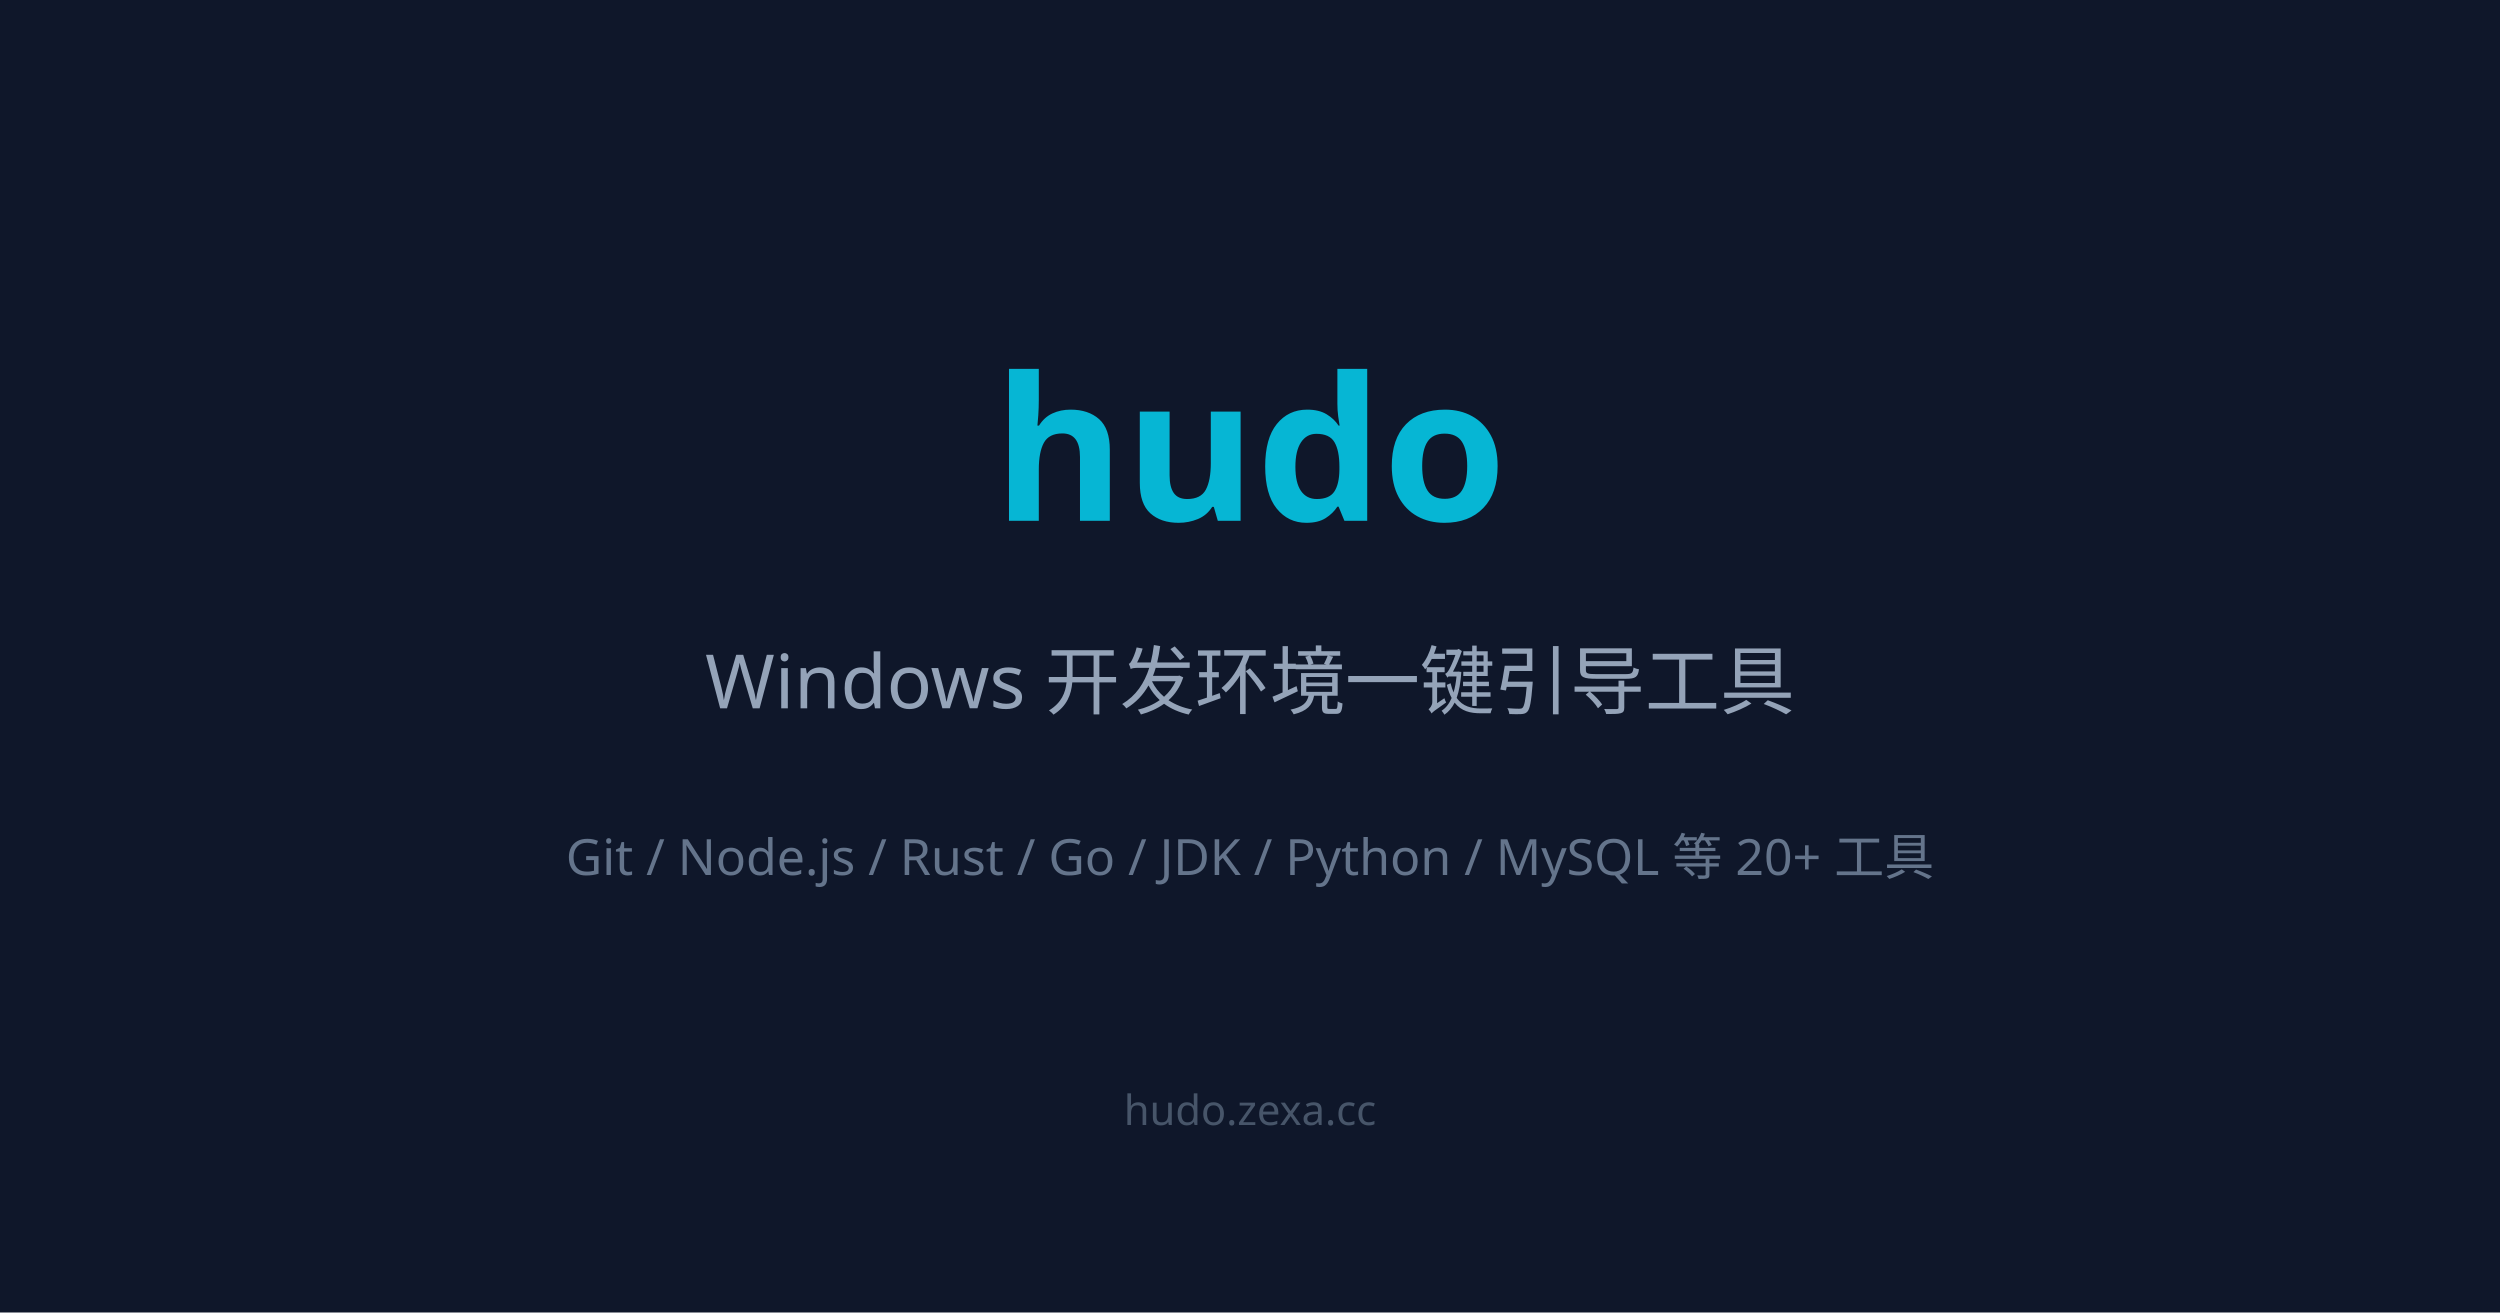
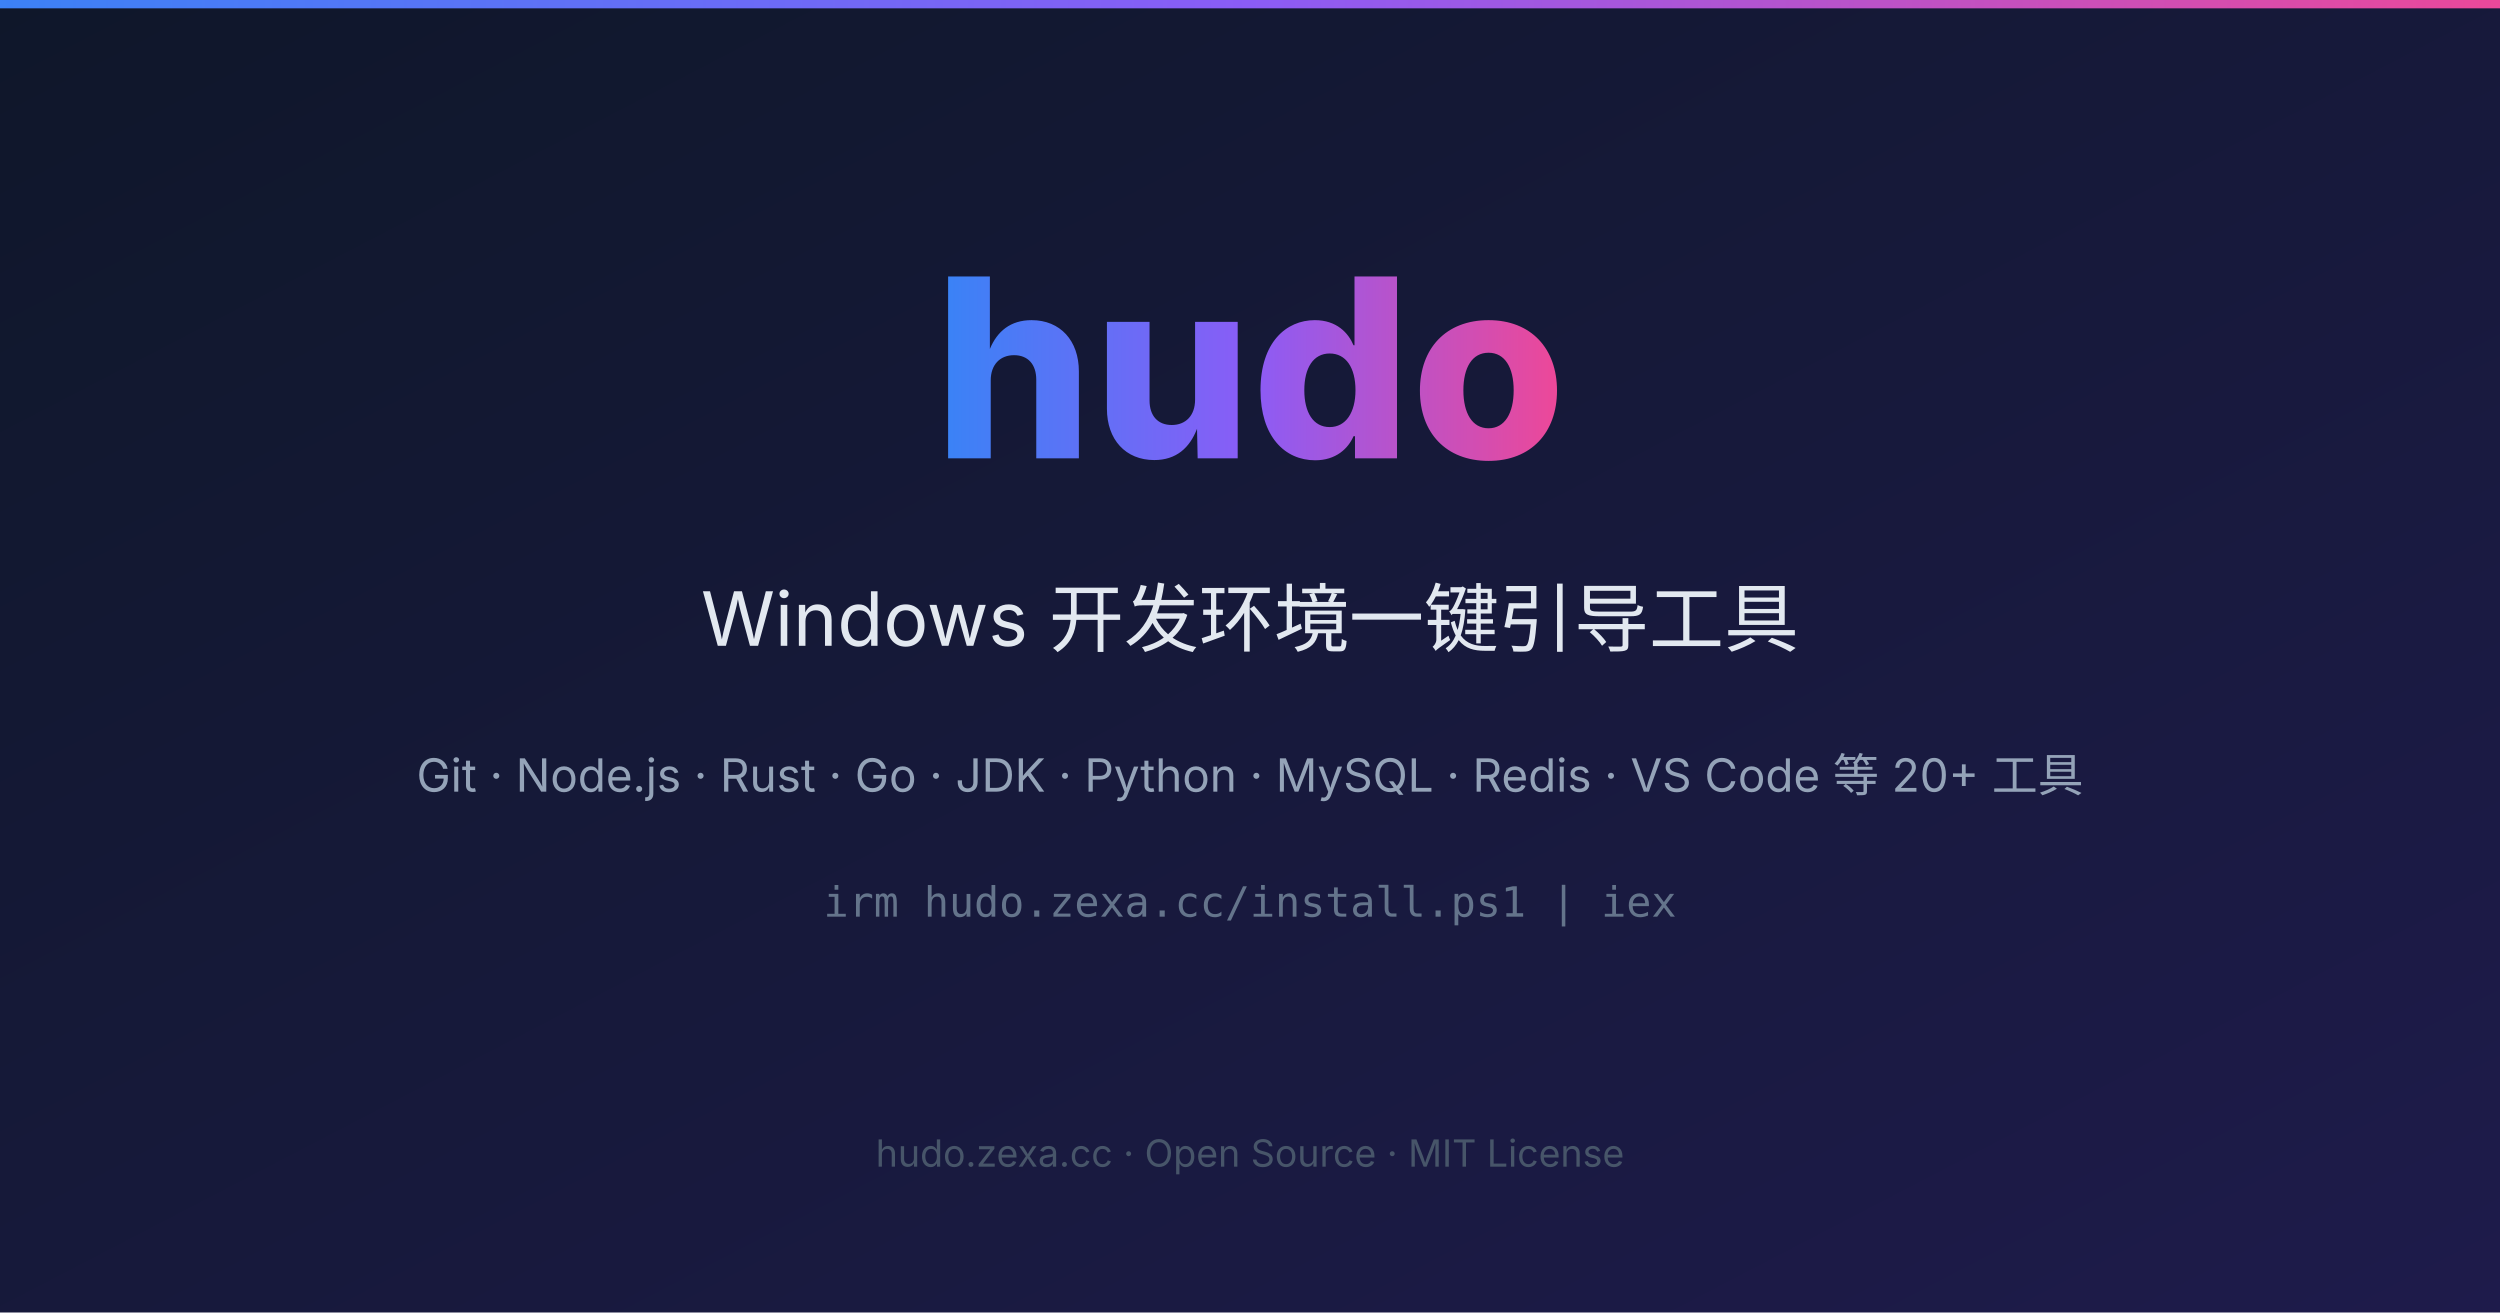
<svg xmlns="http://www.w3.org/2000/svg" width="1200" height="630" viewBox="0 0 1200 630">
-   <rect width="1200" height="630" fill="#0f172a" />
-   <text x="600" y="250" font-family="system-ui,sans-serif" font-size="96" font-weight="bold" fill="#06b6d4" text-anchor="middle">hudo</text>
-   <text x="600" y="340" font-family="system-ui,sans-serif" font-size="36" fill="#94a3b8" text-anchor="middle">Windows 开发环境一键引导工具</text>
-   <text x="600" y="420" font-family="system-ui,sans-serif" font-size="24" fill="#64748b" text-anchor="middle">Git / Node.js / Rust / Go / JDK / Python / MySQL 等 20+ 工具</text>
-   <text x="600" y="540" font-family="system-ui,sans-serif" font-size="20" fill="#475569" text-anchor="middle">hudo.zexa.cc</text>
+   <defs>
+     <linearGradient id="bg" x1="0%" y1="0%" x2="100%" y2="100%">
+       <stop offset="0%" stop-color="#0f172a" />
+       <stop offset="100%" stop-color="#1e1b4b" />
+     </linearGradient>
+     <linearGradient id="accent" x1="0%" y1="0%" x2="100%" y2="0%">
+       <stop offset="0%" stop-color="#3b82f6" />
+       <stop offset="50%" stop-color="#8b5cf6" />
+       <stop offset="100%" stop-color="#ec4899" />
+     </linearGradient>
+   </defs>
+   <rect width="1200" height="630" fill="url(#bg)" />
+   <rect x="0" y="0" width="1200" height="4" fill="url(#accent)" />
+   <text x="600" y="220" font-family="system-ui,-apple-system,sans-serif" font-size="120" font-weight="800" fill="url(#accent)" text-anchor="middle">hudo</text>
+   <text x="600" y="310" font-family="system-ui,-apple-system,sans-serif" font-size="36" fill="#e2e8f0" text-anchor="middle">Windows 开发环境一键引导工具</text>
+   <text x="600" y="380" font-family="system-ui,-apple-system,sans-serif" font-size="22" fill="#94a3b8" text-anchor="middle">Git · Node.js · Rust · Go · JDK · Python · MySQL · Redis · VS Code 等 20+ 工具</text>
+   <text x="600" y="440" font-family="ui-monospace,monospace" font-size="20" fill="#64748b" text-anchor="middle">irm hudo.zexa.cc/install.ps1 | iex</text>
+   <text x="600" y="560" font-family="system-ui,-apple-system,sans-serif" font-size="18" fill="#475569" text-anchor="middle">hudo.zexa.cc · Open Source · MIT License</text>
</svg>
